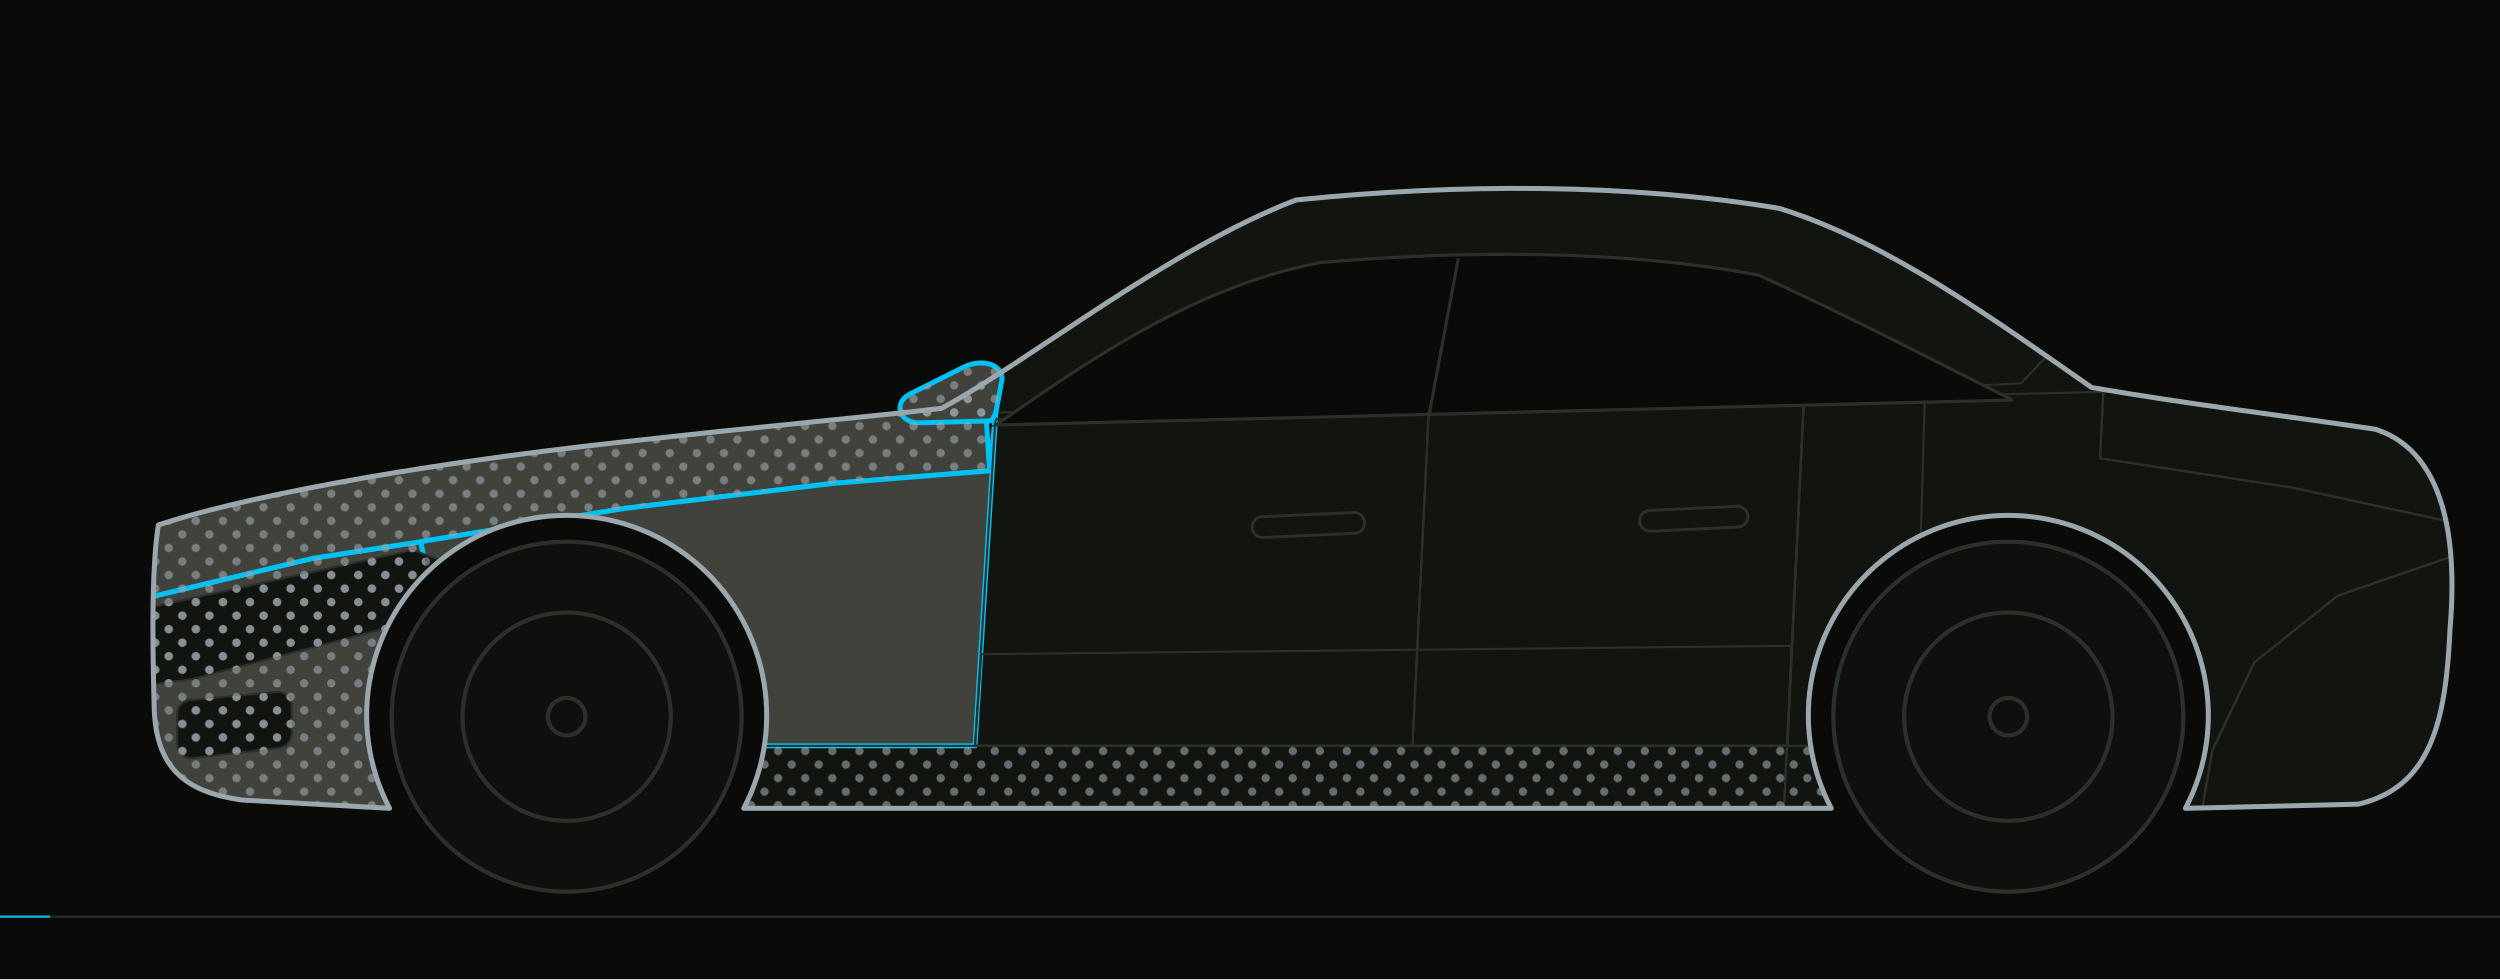
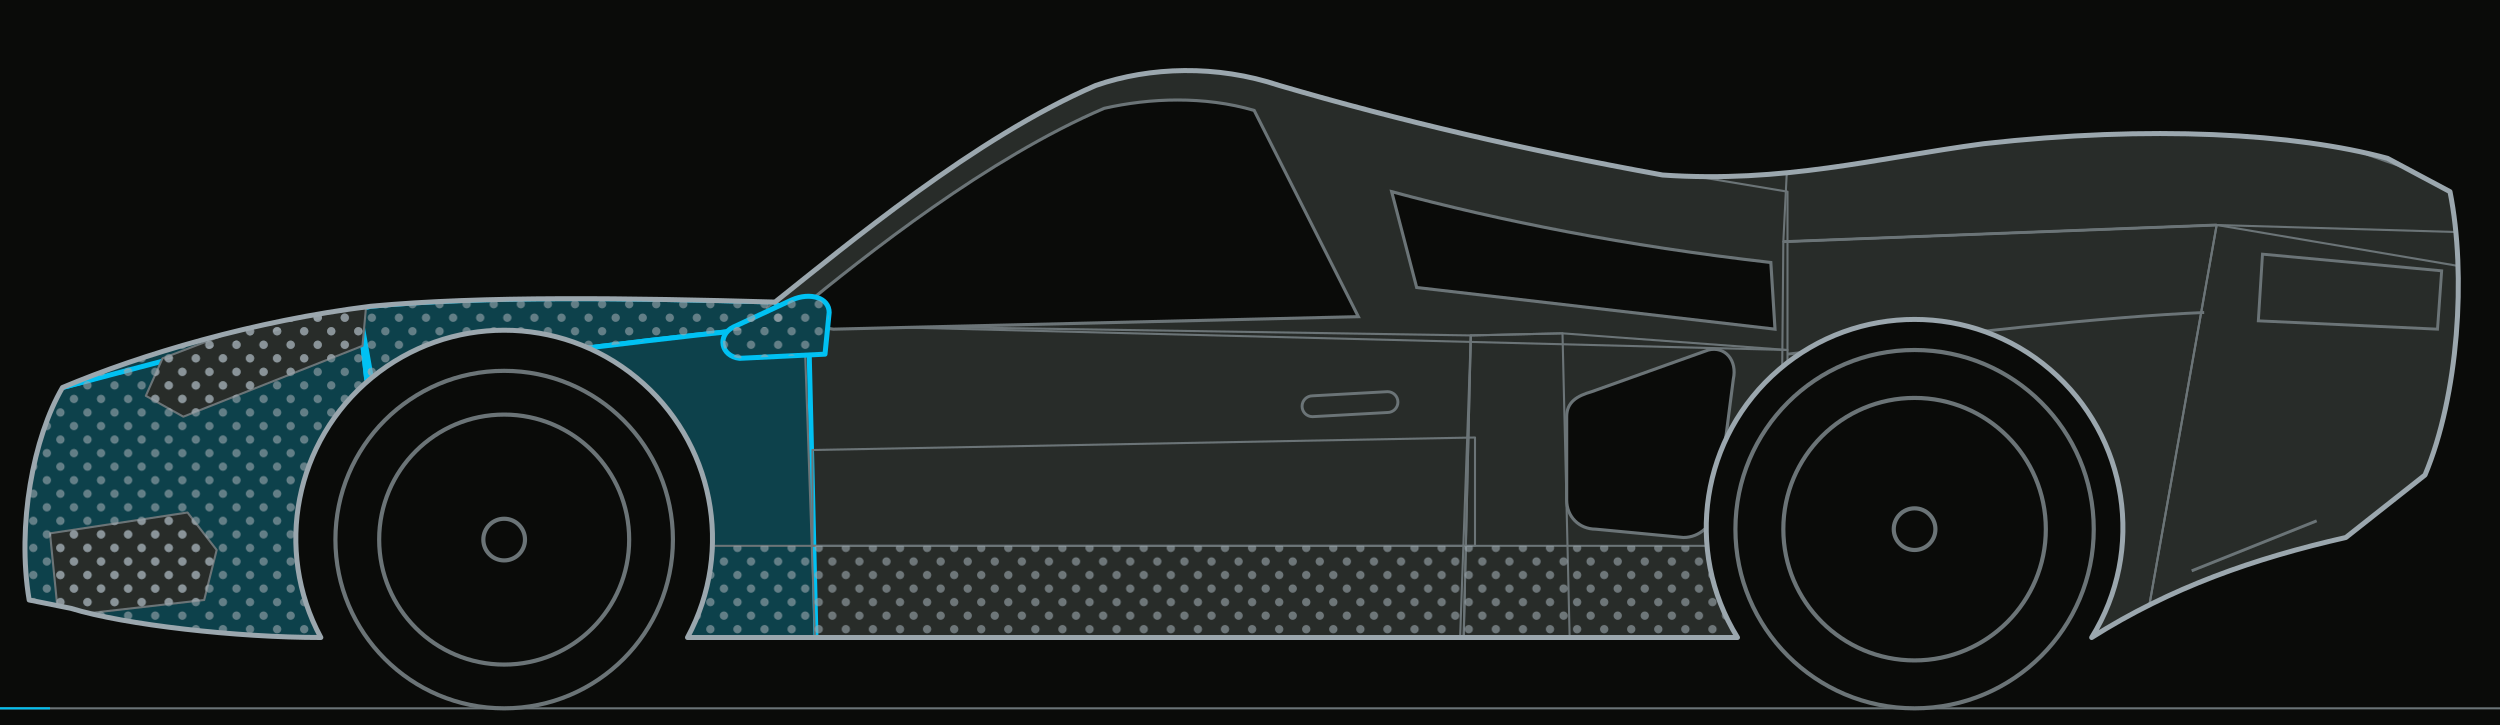
- <svg xmlns="http://www.w3.org/2000/svg" viewBox="0 0 1200 470">
+ <svg xmlns="http://www.w3.org/2000/svg" viewBox="0 0 1200 348">
  <defs>
    <clipPath id="bodyClip">
-       <path d="M 76 252 C 112 240, 190 224, 300 212 C 372 204, 418 200, 452 196 C 496 172, 560 120, 622 96 C 700 88, 782 88, 854 100 C 906 116, 958 154, 1004 186 C 1050 194, 1100 200, 1140 206 C 1166 214, 1181 244, 1176 302 C 1174 348, 1166 378, 1132 386 L 1049 388 A 96 96 0 1 0 879 388 L 357 388 A 96 96 0 1 0 187 388 L 116 384 C 88 380, 75 368, 74 340 C 73 300, 73 272, 76 252 Z" />
+       <path d="M 30 186 C 68 170, 122 154, 178 147 C 232 142, 302 143, 372 145 C 406 118, 468 66, 526 41 C 552 32, 584 31, 614 41 C 672 58, 732 72, 798 84 C 856 88, 900 76, 952 69 C 1032 60, 1102 64, 1146 76 L 1176 92 C 1184 132, 1180 190, 1164 228 L 1126 258 C 1082 268, 1042 282, 1004 306 A 100 100 0 1 0 834 306 L 330 306 A 100 100 0 1 0 154 306 C 114 306, 60 300, 34 292 L 14 288 C 8 252, 16 210, 30 186 Z" />
    </clipPath>
    <pattern id="stip" width="13" height="13" patternUnits="userSpaceOnUse">
      <circle cx="3" cy="3" r="2" fill="#9BA7AE" fill-opacity="0.6" />
      <circle cx="9.5" cy="9.5" r="2" fill="#9BA7AE" fill-opacity="0.6" />
    </pattern>
  </defs>
-   <rect width="1200" height="470" fill="#0A0B09" />
+   <rect width="1200" height="348" fill="#0A0B09" />
  <g>
-     <circle cx="272" cy="344" r="84" fill="#0E100D" stroke="#2C302A" stroke-width="2" />
-     <circle cx="272" cy="344" r="50" fill="none" stroke="#2C302A" stroke-width="2" />
-     <circle cx="272" cy="344" r="9" fill="none" stroke="#2C302A" stroke-width="2" />
+     <circle cx="242" cy="259" r="81" fill="#0A0B09" stroke="#6B7477" stroke-width="2" />
+     <circle cx="242" cy="259" r="60" fill="none" stroke="#6B7477" stroke-width="2" />
+     <circle cx="242" cy="259" r="10" fill="none" stroke="#6B7477" stroke-width="2" />
  </g>
  <g>
-     <circle cx="964" cy="344" r="84" fill="#0E100D" stroke="#2C302A" stroke-width="2" />
-     <circle cx="964" cy="344" r="50" fill="none" stroke="#2C302A" stroke-width="2" />
-     <circle cx="964" cy="344" r="9" fill="none" stroke="#2C302A" stroke-width="2" />
+     <circle cx="919" cy="254" r="86" fill="#0A0B09" stroke="#6B7477" stroke-width="2" />
+     <circle cx="919" cy="254" r="63" fill="none" stroke="#6B7477" stroke-width="2" />
+     <circle cx="919" cy="254" r="10" fill="none" stroke="#6B7477" stroke-width="2" />
  </g>
-   <path d="M 76 252 C 112 240, 190 224, 300 212 C 372 204, 418 200, 452 196 C 496 172, 560 120, 622 96 C 700 88, 782 88, 854 100 C 906 116, 958 154, 1004 186 C 1050 194, 1100 200, 1140 206 C 1166 214, 1181 244, 1176 302 C 1174 348, 1166 378, 1132 386 L 1049 388 A 96 96 0 1 0 879 388 L 357 388 A 96 96 0 1 0 187 388 L 116 384 C 88 380, 75 368, 74 340 C 73 300, 73 272, 76 252 Z" fill="#121410" />
+   <path d="M 30 186 C 68 170, 122 154, 178 147 C 232 142, 302 143, 372 145 C 406 118, 468 66, 526 41 C 552 32, 584 31, 614 41 C 672 58, 732 72, 798 84 C 856 88, 900 76, 952 69 C 1032 60, 1102 64, 1146 76 L 1176 92 C 1184 132, 1180 190, 1164 228 L 1126 258 C 1082 268, 1042 282, 1004 306 A 100 100 0 1 0 834 306 L 330 306 A 100 100 0 1 0 154 306 C 114 306, 60 300, 34 292 L 14 288 C 8 252, 16 210, 30 186 Z" fill="#282C29" />
  <g clip-path="url(#bodyClip)">
-     <path data-panel="front-bumper" d="M 40 296 L 66 288 L 150 268 L 202 260 L 210 300 L 204 392 L 40 392 Z" fill="#41423C" stroke="#00C1F3" stroke-width="2.4" stroke-linejoin="round" />
-     <path data-panel="hood" d="M 40 226 L 470 148 L 475 226 L 400 232 L 300 244 L 202 260 L 150 268 L 66 288 Z" fill="#41423C" stroke="#00C1F3" stroke-width="2.4" stroke-linejoin="round" />
-     <path data-panel="front-fender" d="M 202 260 L 300 244 L 400 232 L 475 226 L 478 198 L 468 358 L 300 358 L 300 392 L 204 392 L 210 300 Z" fill="#41423C" stroke="#00C1F3" stroke-width="2.4" stroke-linejoin="round" />
-     <path data-panel="rocker" d="M 330 358 L 890 358 L 890 394 L 330 394 Z" fill="transparent" stroke="#2C302A" stroke-width="1" stroke-linejoin="round" />
-     <path data-panel="lower-door" d="M 471 314 L 860 310 L 858 358 L 468 358 Z" fill="transparent" stroke="#2C302A" stroke-width="1" stroke-linejoin="round" />
-     <path data-panel="rear-impact" d="M 866 189 L 924 188 L 918 394 L 856 394 Z" fill="transparent" stroke="#2C302A" stroke-width="1" stroke-linejoin="round" />
-     <path data-panel="front-door" d="M 478 198 L 686 193 L 678 358 L 468 358 Z" fill="transparent" stroke="#2C302A" stroke-width="1" stroke-linejoin="round" />
-     <path data-panel="rear-door" d="M 686 193 L 866 189 L 858 358 L 678 358 Z" fill="transparent" stroke="#2C302A" stroke-width="1" stroke-linejoin="round" />
-     <path data-panel="roof" d="M 446 202 C 492 166, 558 114, 622 90 C 700 82, 784 82, 856 94 C 908 110, 964 152, 1012 188 Z" fill="transparent" stroke="#2C302A" stroke-width="1" stroke-linejoin="round" />
-     <path data-panel="rear-fender" d="M 866 189 L 970 184 L 1012 140 L 1008 220 L 1100 234 L 1174 250 L 1180 266 L 1122 286 L 1082 318 L 1062 360 L 1056 394 L 856 394 Z" fill="transparent" stroke="#2C302A" stroke-width="1" stroke-linejoin="round" />
-     <path data-panel="trunk" d="M 1008 120 L 1230 200 L 1174 250 L 1100 234 L 1008 220 L 1012 140 Z" fill="transparent" stroke="#2C302A" stroke-width="1" stroke-linejoin="round" />
-     <path data-panel="rear-bumper" d="M 1174 250 L 1240 262 L 1240 420 L 1030 420 L 1056 394 L 1062 360 L 1082 318 L 1122 286 L 1180 266 Z" fill="transparent" stroke="#2C302A" stroke-width="1" stroke-linejoin="round" />
+     <path data-panel="front-bumper" d="M 0 160 L 30 186 L 172 146 L 184 214 L 178 320 L 0 320 Z" fill="#0D414B" stroke="#00C1F3" stroke-width="2.4" stroke-linejoin="round" />
+     <path data-panel="hood" d="M 0 120 L 30 186 L 178 147 C 232 142, 302 143, 372 145 L 380 156 C 320 162, 256 170, 200 178 L 176 182 L 172 146 Z" fill="#0D414B" stroke="#00C1F3" stroke-width="2.4" stroke-linejoin="round" />
+     <path data-panel="front-fender" d="M 172 146 L 176 182 L 200 178 C 256 170, 320 162, 380 156 L 388 152 L 392 320 L 176 320 L 184 214 Z" fill="#0D414B" stroke="#00C1F3" stroke-width="2.4" stroke-linejoin="round" />
+     <path data-panel="rocker" d="M 328 262 L 854 262 L 854 330 L 328 330 Z" fill="transparent" stroke="#6B7477" stroke-width="1" stroke-linejoin="round" />
+     <path data-panel="lower-door" d="M 390 216 L 708 210 L 708 262 L 390 262 Z" fill="transparent" stroke="#6B7477" stroke-width="1" stroke-linejoin="round" />
+     <path data-panel="rear-impact" d="M 706 161 L 750 160 L 754 330 L 700 330 Z" fill="transparent" stroke="#6B7477" stroke-width="1" stroke-linejoin="round" />
+     <path data-panel="front-door" d="M 386 156 L 706 161 L 702 330 L 392 330 Z" fill="transparent" stroke="#6B7477" stroke-width="1" stroke-linejoin="round" />
+     <path data-panel="rear-door" d="M 706 161 L 750 160 L 858 168 L 858 330 L 702 330 Z" fill="transparent" stroke="#6B7477" stroke-width="1" stroke-linejoin="round" />
+     <path data-panel="roof" d="M 368 148 C 406 116, 468 64, 526 39 C 552 30, 584 29, 616 39 C 672 56, 732 70, 798 82 L 858 92 L 858 168 L 386 156 Z" fill="transparent" stroke="#6B7477" stroke-width="1" stroke-linejoin="round" />
+     <path data-panel="rear-fender" d="M 856 116 L 1064 108 L 1030 300 L 1014 340 L 854 340 Z" fill="transparent" stroke="#6B7477" stroke-width="1" stroke-linejoin="round" />
+     <path data-panel="trunk" d="M 858 76 C 898 70, 928 68, 952 67 C 1032 58, 1102 62, 1146 74 L 1176 92 L 1182 128 L 1064 108 L 856 116 Z" fill="transparent" stroke="#6B7477" stroke-width="1" stroke-linejoin="round" />
+     <path data-panel="rear-bumper" d="M 1064 108 L 1200 112 L 1200 340 L 1014 340 L 1030 300 Z" fill="transparent" stroke="#6B7477" stroke-width="1" stroke-linejoin="round" />
  </g>
-   <path d="M 478 204 C 516 178, 570 138, 634 126 C 704 120, 780 120, 844 132 C 888 152, 934 176, 966 192 Z" fill="#0A0B09" stroke="#2C302A" stroke-width="1.5" />
-   <path d="M 686 199 L 700 124" fill="none" stroke="#2C302A" stroke-width="1.5" />
-   <path d="M 606 248 L 650 246 A 5 5 0 0 1 650 256 L 606 258 A 5 5 0 0 1 606 248 Z" fill="none" stroke="#2C302A" stroke-width="1.4" />
-   <path d="M 792 245 L 834 243 A 5 5 0 0 1 834 253 L 792 255 A 5 5 0 0 1 792 245 Z" fill="none" stroke="#2C302A" stroke-width="1.4" />
  <g clip-path="url(#bodyClip)">
-     <path data-panel="headlight" d="M 62 330 L 70 292 L 198 264 L 220 272 L 214 294 L 92 326 Z" fill="#121410" stroke="#2C302A" stroke-width="1" stroke-linejoin="round" />
-     <path data-panel="fog-light" d="M 92 336 L 134 332 A 7 7 0 0 1 140 339 L 140 352 A 7 7 0 0 1 134 359 L 92 364 A 7 7 0 0 1 85 357 L 85 343 A 7 7 0 0 1 92 336 Z" fill="#121410" stroke="#2C302A" stroke-width="1" stroke-linejoin="round" />
+     <path d="M 382 150 C 416 122, 474 76, 530 52 C 552 47, 578 46, 602 53 L 652 152 L 400 158 C 392 157, 388 155, 388 152 Z" fill="#0A0B09" stroke="#6B7477" stroke-width="1.5" />
+     <path d="M 668 92 C 720 106, 780 118, 850 126 L 852 158 L 680 138 Z" fill="#0A0B09" stroke="#6B7477" stroke-width="1.5" />
+     <path d="M 764 188 L 820 168 C 828 166, 834 173, 832 182 L 824 244 C 822 252, 816 258, 808 258 L 766 254 C 758 254, 752 248, 752 240 L 752 200 C 752 193, 757 190, 764 188 Z" fill="#0A0B09" stroke="#6B7477" stroke-width="1.5" />
+     <path d="M 630 190 L 666 188 A 5 5 0 0 1 666 198 L 630 200 A 5 5 0 0 1 630 190 Z" fill="none" stroke="#6B7477" stroke-width="1.4" />
+     <path d="M 1136 74 L 1176 88" fill="none" stroke="#6B7477" stroke-width="1.4" />
+     <path d="M 1052 274 L 1112 250" fill="none" stroke="#6B7477" stroke-width="1.4" />
+     <path d="M 856 116 L 1064 108" fill="none" stroke="#6B7477" stroke-width="1.4" />
+     <path d="M 858 170 C 940 160, 1010 152, 1058 150" fill="none" stroke="#6B7477" stroke-width="1.4" />
+     <path d="M 1086 122 L 1172 130 L 1170 158 L 1084 154 Z" fill="none" stroke="#6B7477" stroke-width="1.4" />
  </g>
-   <path data-panel="mirror" d="M 478 198 L 481 182 C 481 175, 472 172, 463 176 L 437 189 C 429 193, 431 202, 440 203 L 476 202 Z" fill="#41423C" stroke="#00C1F3" stroke-width="2.4" stroke-linejoin="round" />
  <g clip-path="url(#bodyClip)">
-     <path d="M 40 296 L 66 288 L 150 268 L 202 260 L 210 300 L 204 392 L 40 392 Z" fill="url(#stip)" stroke="none" />
-     <path d="M 40 226 L 470 148 L 475 226 L 400 232 L 300 244 L 202 260 L 150 268 L 66 288 Z" fill="url(#stip)" stroke="none" />
-     <path d="M 62 330 L 70 292 L 198 264 L 220 272 L 214 294 L 92 326 Z" fill="url(#stip)" stroke="none" />
-     <path d="M 92 336 L 134 332 A 7 7 0 0 1 140 339 L 140 352 A 7 7 0 0 1 134 359 L 92 364 A 7 7 0 0 1 85 357 L 85 343 A 7 7 0 0 1 92 336 Z" fill="url(#stip)" stroke="none" />
-     <path d="M 330 358 L 890 358 L 890 394 L 330 394 Z" fill="url(#stip)" stroke="none" />
+     <path data-panel="headlight" d="M 70 190 L 78 172 L 162 140 L 176 144 L 174 166 L 88 200 Z" fill="#282C29" stroke="#6B7477" stroke-width="1" stroke-linejoin="round" />
+     <path data-panel="fog-light" d="M 24 256 L 90 246 L 104 264 L 98 288 L 28 296 Z" fill="#282C29" stroke="#6B7477" stroke-width="1" stroke-linejoin="round" />
  </g>
-   <path d="M 478 198 L 481 182 C 481 175, 472 172, 463 176 L 437 189 C 429 193, 431 202, 440 203 L 476 202 Z" fill="url(#stip)" stroke="none" />
-   <path d="M 76 252 C 112 240, 190 224, 300 212 C 372 204, 418 200, 452 196 C 496 172, 560 120, 622 96 C 700 88, 782 88, 854 100 C 906 116, 958 154, 1004 186 C 1050 194, 1100 200, 1140 206 C 1166 214, 1181 244, 1176 302 C 1174 348, 1166 378, 1132 386 L 1049 388 A 96 96 0 1 0 879 388 L 357 388 A 96 96 0 1 0 187 388 L 116 384 C 88 380, 75 368, 74 340 C 73 300, 73 272, 76 252 Z" fill="none" stroke="#9BA7AE" stroke-width="2.4" stroke-linejoin="round" />
-   <line x1="0" y1="440" x2="1200" y2="440" stroke="#2C302A" stroke-width="1" />
-   <line x1="0" y1="440" x2="24" y2="440" stroke="#00C1F3" stroke-width="1" />
+   <path data-panel="mirror" d="M 396 170 L 398 150 C 398 143, 389 140, 380 144 L 352 157 C 344 161, 346 171, 355 172 Z" fill="#0D414B" stroke="#00C1F3" stroke-width="2.4" stroke-linejoin="round" />
+   <g clip-path="url(#bodyClip)">
+     <path d="M 0 160 L 30 186 L 172 146 L 184 214 L 178 320 L 0 320 Z" fill="url(#stip)" stroke="none" />
+     <path d="M 0 120 L 30 186 L 178 147 C 232 142, 302 143, 372 145 L 380 156 C 320 162, 256 170, 200 178 L 176 182 L 172 146 Z" fill="url(#stip)" stroke="none" />
+     <path d="M 70 190 L 78 172 L 162 140 L 176 144 L 174 166 L 88 200 Z" fill="url(#stip)" stroke="none" />
+     <path d="M 24 256 L 90 246 L 104 264 L 98 288 L 28 296 Z" fill="url(#stip)" stroke="none" />
+     <path d="M 328 262 L 854 262 L 854 330 L 328 330 Z" fill="url(#stip)" stroke="none" />
+   </g>
+   <path d="M 396 170 L 398 150 C 398 143, 389 140, 380 144 L 352 157 C 344 161, 346 171, 355 172 Z" fill="url(#stip)" stroke="none" />
+   <path d="M 30 186 C 68 170, 122 154, 178 147 C 232 142, 302 143, 372 145 C 406 118, 468 66, 526 41 C 552 32, 584 31, 614 41 C 672 58, 732 72, 798 84 C 856 88, 900 76, 952 69 C 1032 60, 1102 64, 1146 76 L 1176 92 C 1184 132, 1180 190, 1164 228 L 1126 258 C 1082 268, 1042 282, 1004 306 A 100 100 0 1 0 834 306 L 330 306 A 100 100 0 1 0 154 306 C 114 306, 60 300, 34 292 L 14 288 C 8 252, 16 210, 30 186 Z" fill="none" stroke="#9BA7AE" stroke-width="2.4" stroke-linejoin="round" />
+   <line x1="0" y1="340" x2="1200" y2="340" stroke="#6B7477" stroke-width="1" />
+   <line x1="0" y1="340" x2="24" y2="340" stroke="#00C1F3" stroke-width="1" />
</svg>
